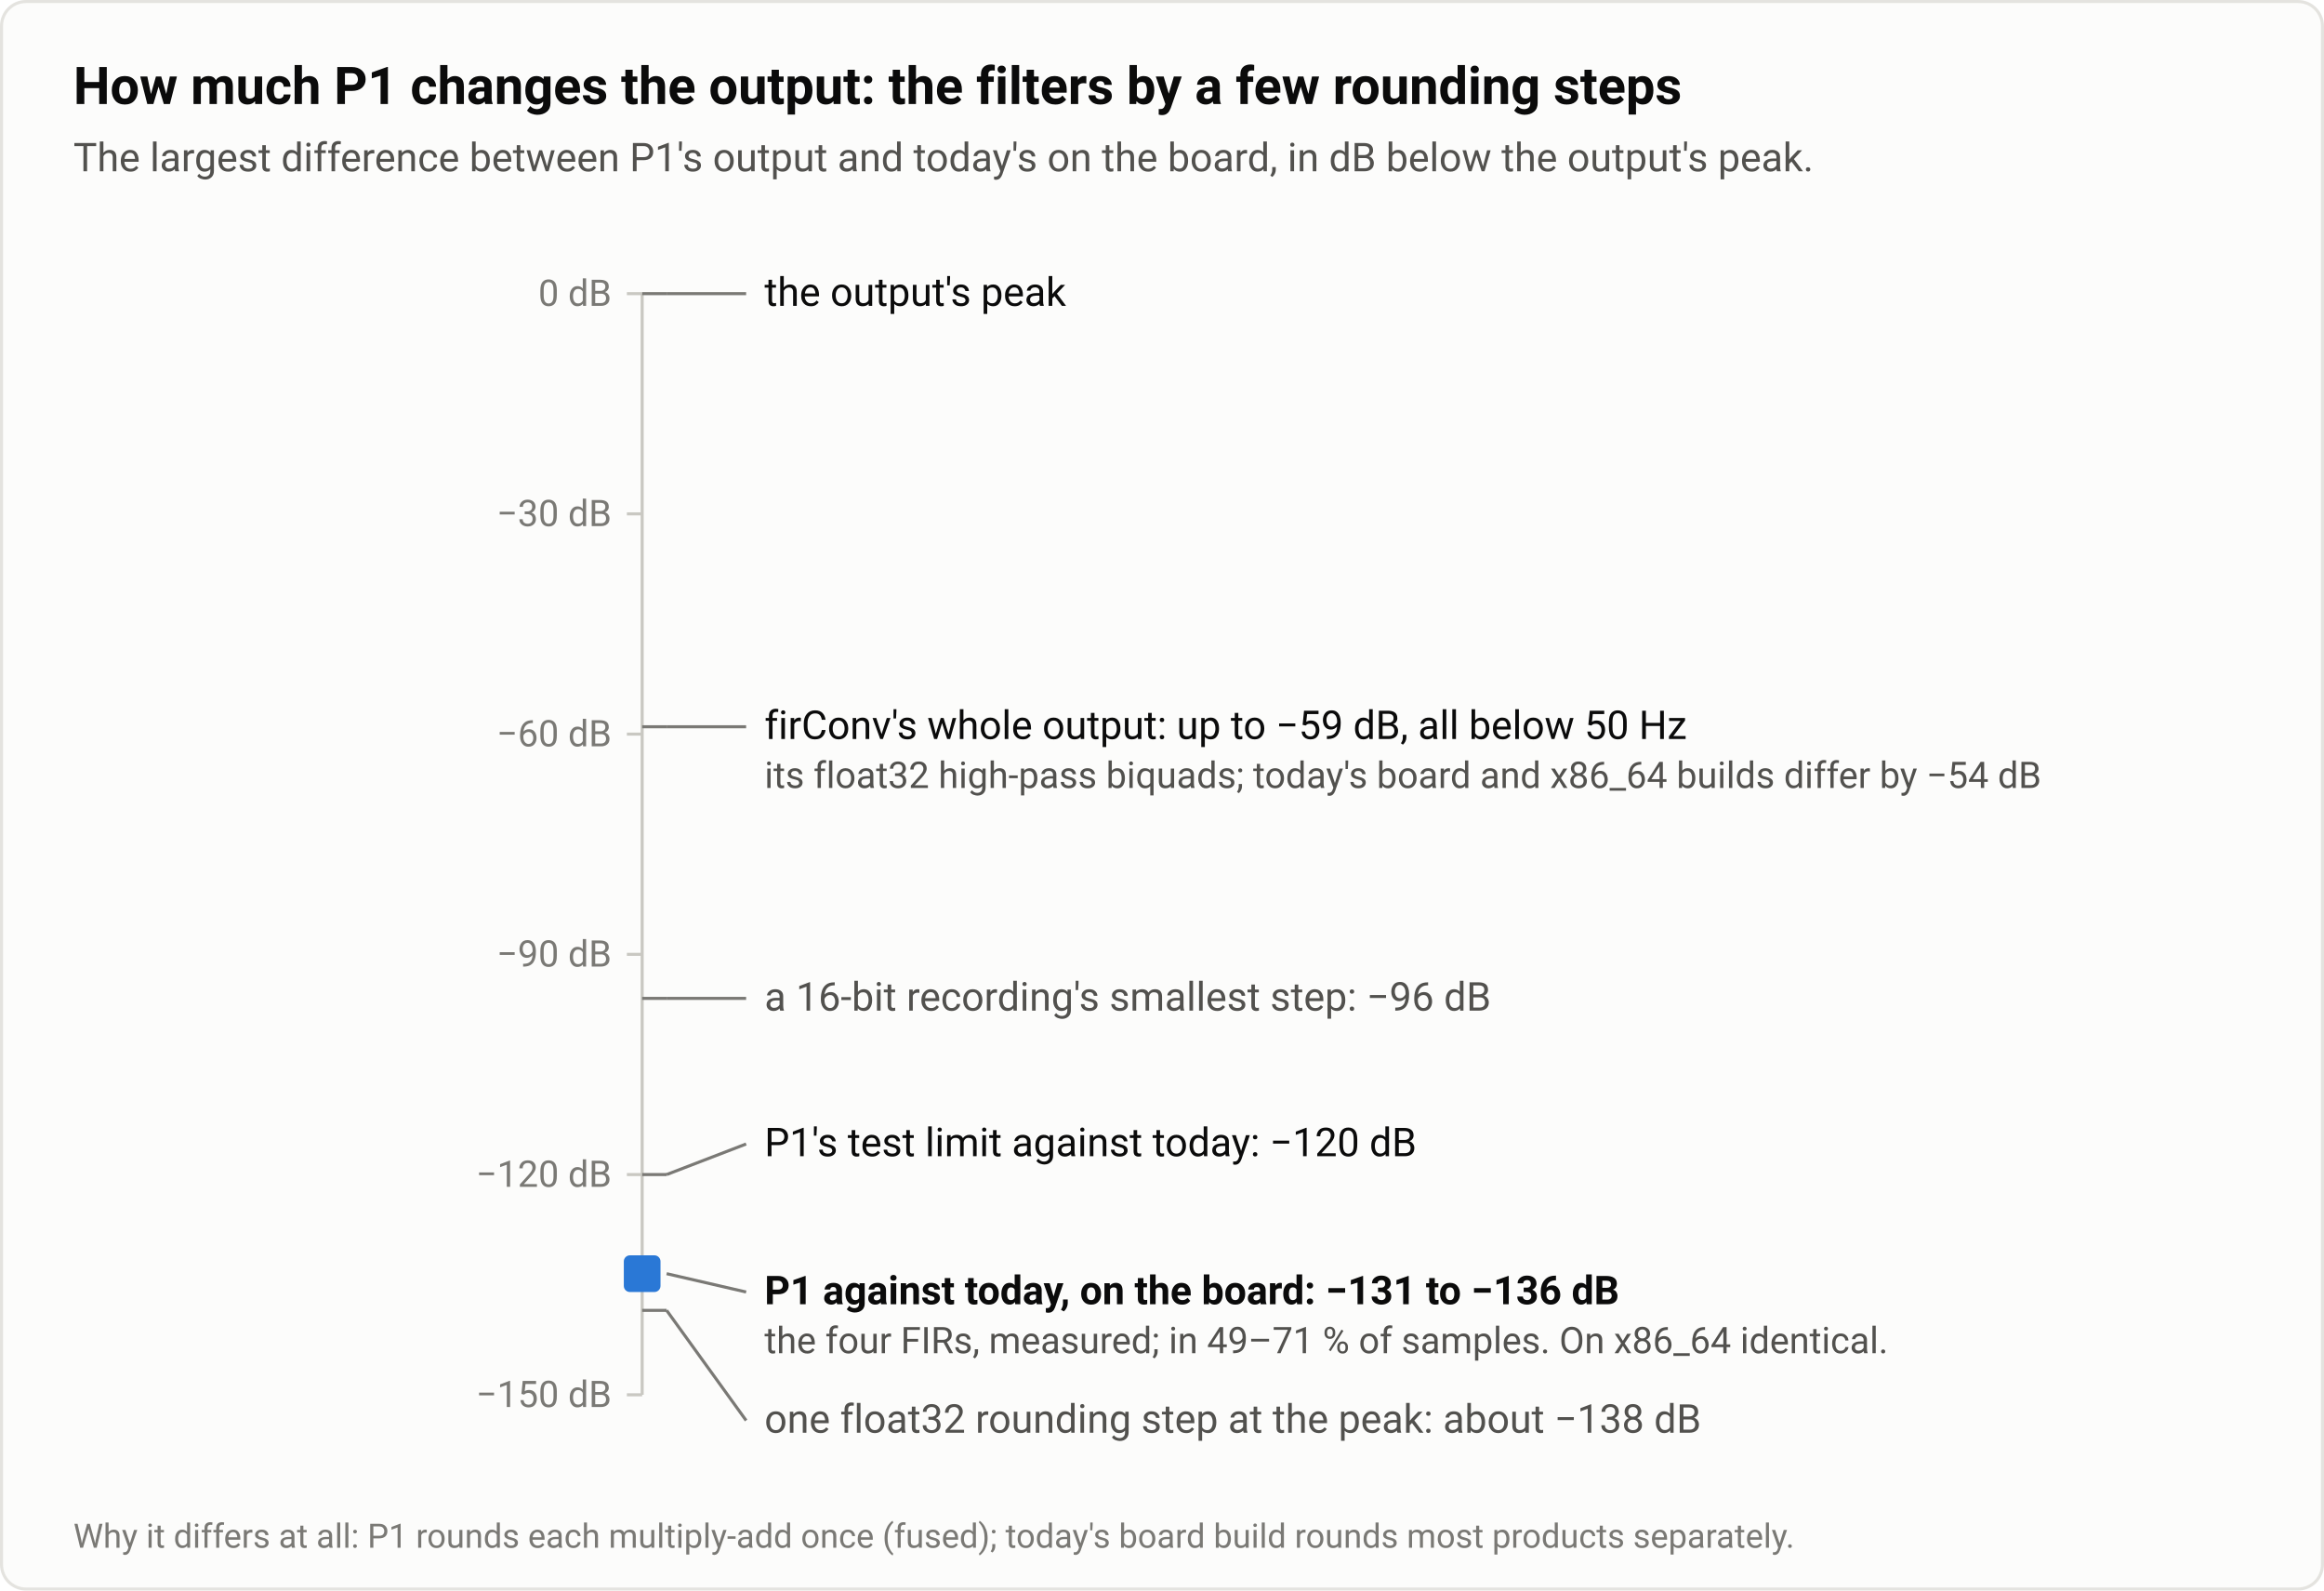
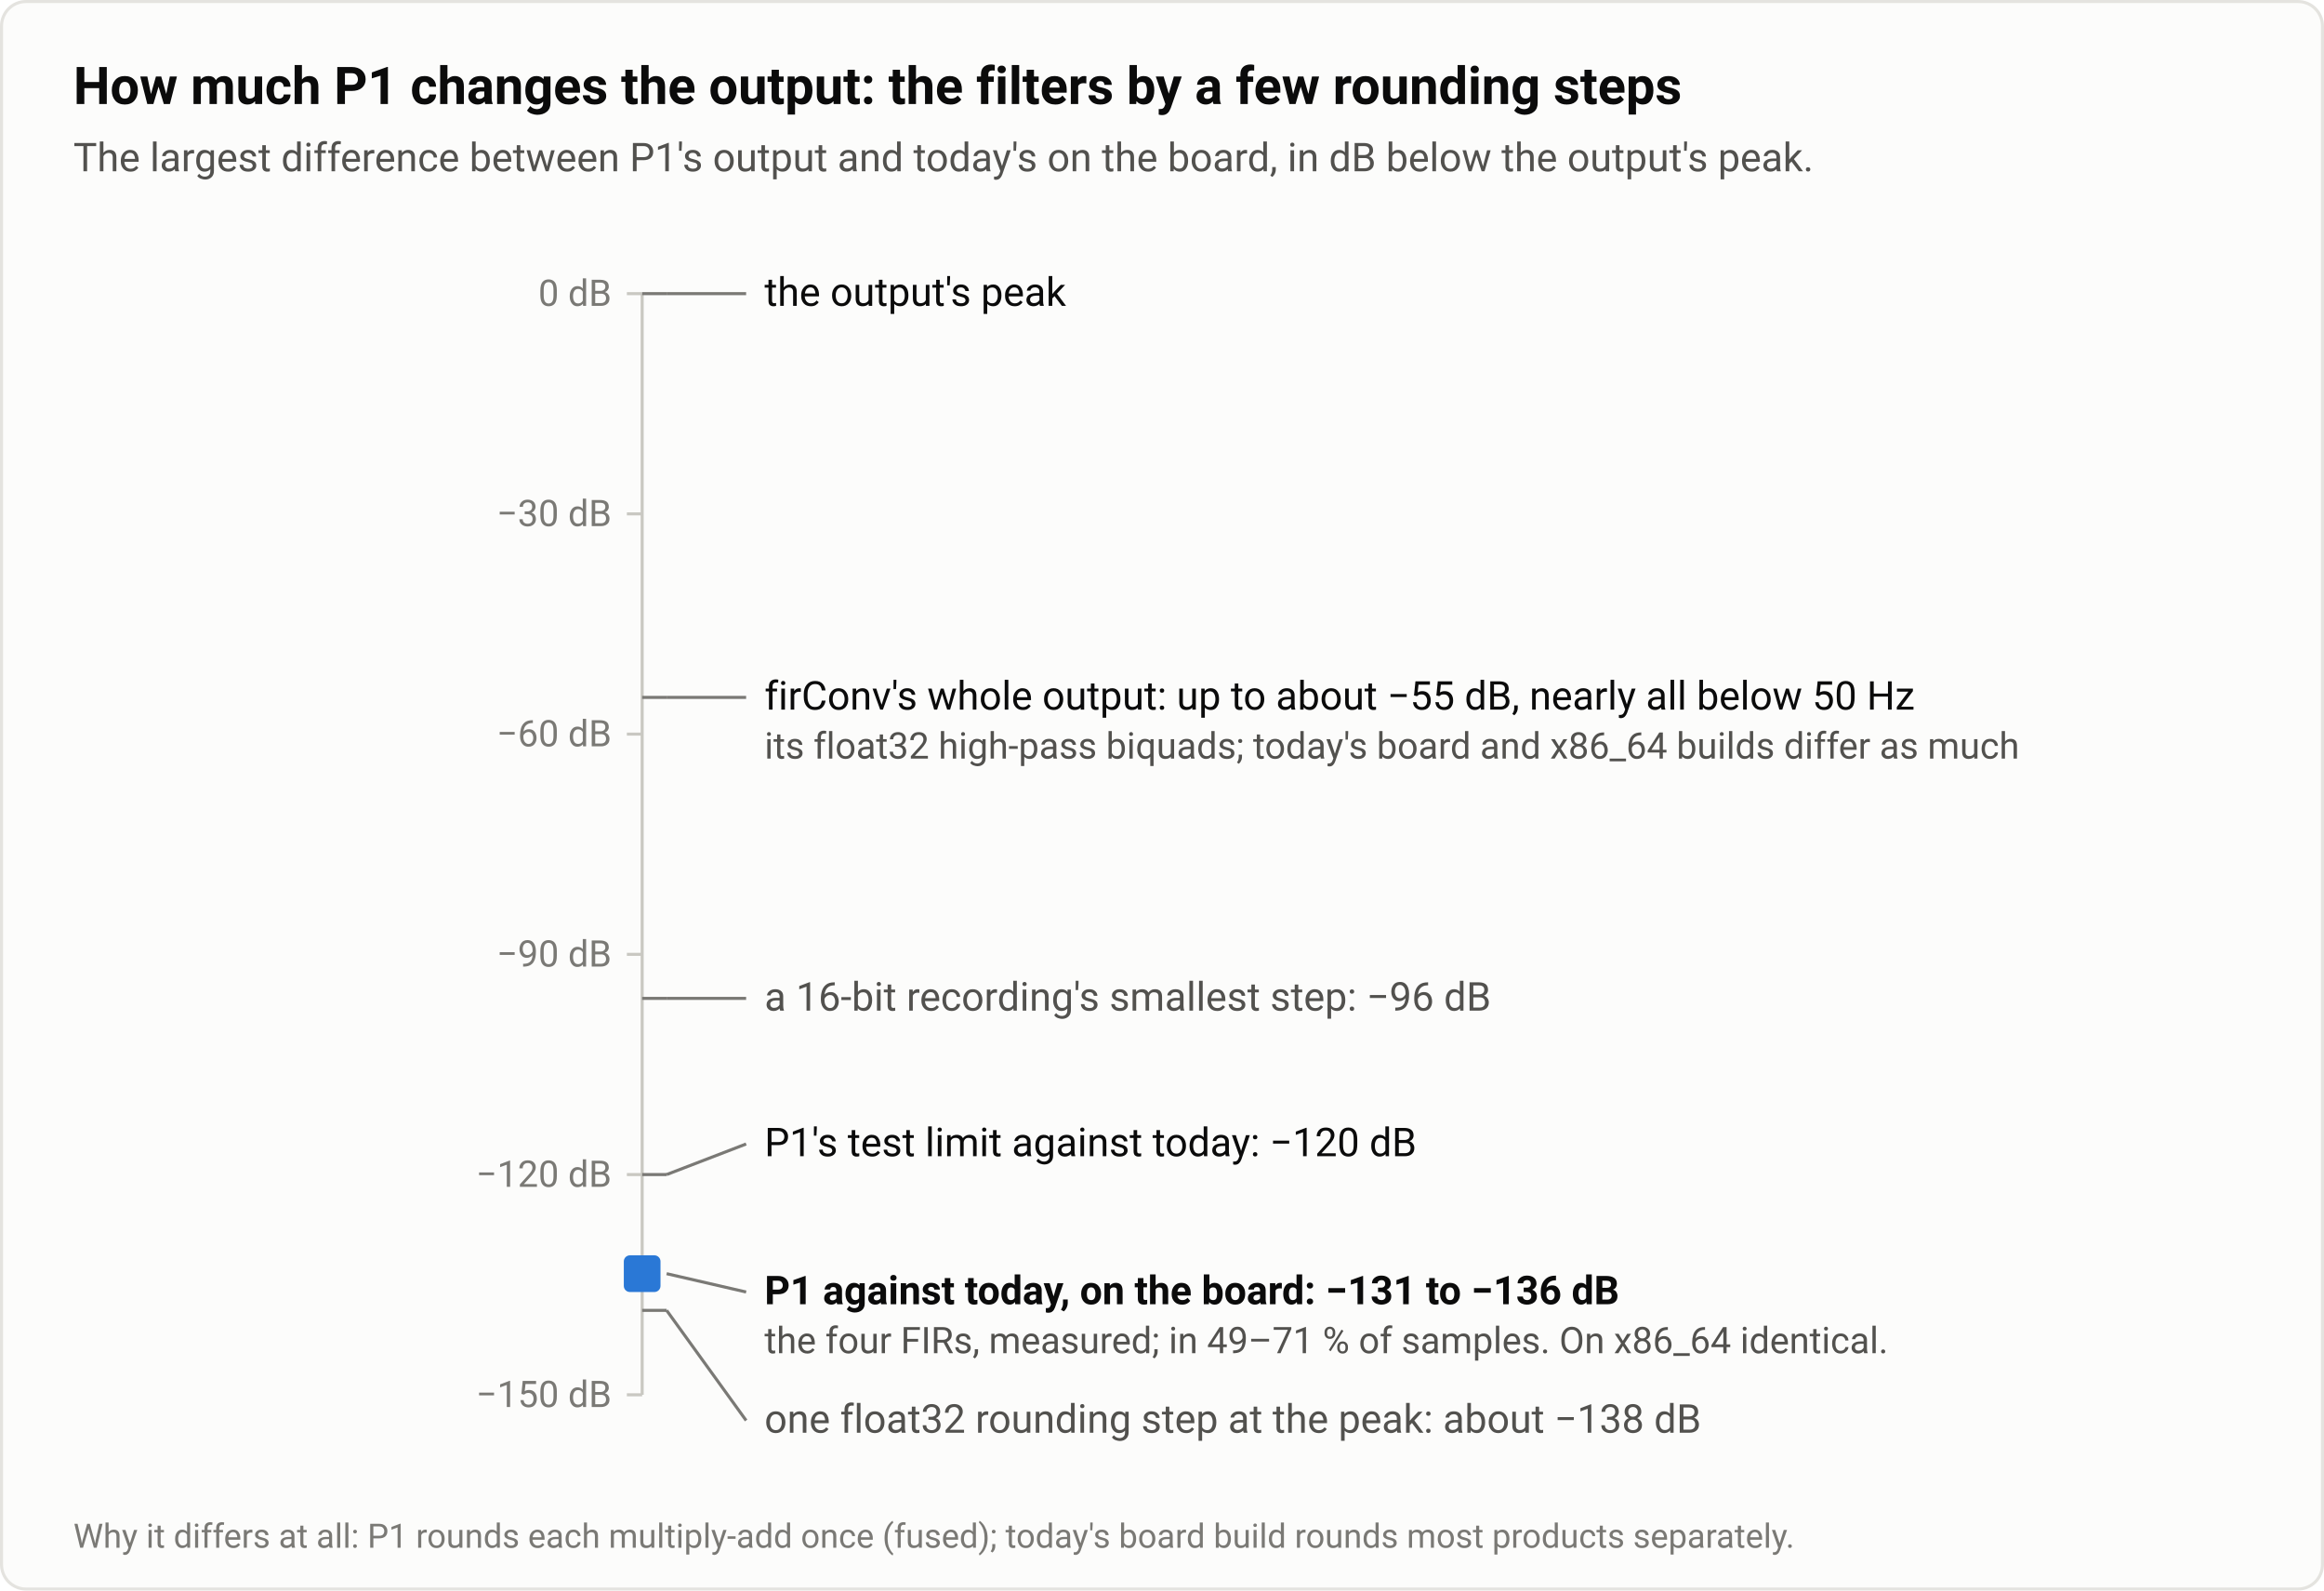
<svg xmlns="http://www.w3.org/2000/svg" width="760" height="520" viewBox="0 0 760 520" role="img" aria-labelledby="title desc">
  <style>
text{font-family:system-ui,-apple-system,"Segoe UI",Roboto,"Helvetica Neue",Arial,sans-serif}
.mono{font-family:ui-monospace,SFMono-Regular,Menlo,Consolas,"DejaVu Sans Mono",monospace}
.bg{fill:#fcfcfb;stroke:#e4e3df}
.t1{fill:#0b0b0b}.t2{fill:#52514e}.t3{fill:#7a7975}
.grid{stroke:#ebeae6;stroke-width:1}.axis{stroke:#c9c8c2;stroke-width:1}.ref{stroke:#7a7975;stroke-width:1}
.today{fill:#eb6834}.p1{fill:#2a78d6}.alt{fill:#b4b3ad}
.todayS{stroke:#eb6834}.p1S{stroke:#2a78d6}.lineS{stroke:#7a7975}
.cell{fill:#f0efec;stroke:#d6d5d0}.cellHi{fill:#d9e7f8;stroke:#2a78d6}.cellOld{fill:#e6e5e1;stroke:#c9c8c2}
.arrow{fill:#7a7975}
@media (prefers-color-scheme: dark){
.bg{fill:#1a1a19;stroke:#383835}
.t1{fill:#f0efec}.t2{fill:#c3c2b7}.t3{fill:#9a9993}
.grid{stroke:#2b2b29}.axis{stroke:#4a4a46}.ref{stroke:#9a9993}
.today{fill:#d95926}.p1{fill:#3987e5}.alt{fill:#5f5e5a}
.todayS{stroke:#d95926}.p1S{stroke:#3987e5}.lineS{stroke:#9a9993}
.cell{fill:#262624;stroke:#44443f}.cellHi{fill:#1d3a5f;stroke:#3987e5}.cellOld{fill:#2f2f2c;stroke:#4a4a46}
.arrow{fill:#9a9993}
}
</style>
  <rect class="bg" x="0.5" y="0.5" width="759" height="519" rx="8" />
  <text x="24.0" y="34.0" class="t1" font-size="17" text-anchor="start" font-weight="600">How much P1 changes the output: the filters by a few rounding steps</text>
  <text x="24.0" y="56.0" class="t2" font-size="13" text-anchor="start">The largest difference between P1's output and today's on the board, in dB below the output's peak.</text>
  <line x1="210.0" y1="96.0" x2="210.0" y2="456.0" class="axis" />
  <line x1="205.0" y1="96.0" x2="210.0" y2="96.0" class="axis" />
  <text x="200.0" y="100.0" class="t3" font-size="12" text-anchor="end">0 dB</text>
  <line x1="205.0" y1="168.0" x2="210.0" y2="168.0" class="axis" />
  <text x="200.0" y="172.0" class="t3" font-size="12" text-anchor="end">−30 dB</text>
  <line x1="205.0" y1="240.0" x2="210.0" y2="240.0" class="axis" />
  <text x="200.0" y="244.0" class="t3" font-size="12" text-anchor="end">−60 dB</text>
  <line x1="205.0" y1="312.0" x2="210.0" y2="312.0" class="axis" />
  <text x="200.0" y="316.0" class="t3" font-size="12" text-anchor="end">−90 dB</text>
  <line x1="205.0" y1="384.0" x2="210.0" y2="384.0" class="axis" />
  <text x="200.0" y="388.0" class="t3" font-size="12" text-anchor="end">−120 dB</text>
  <line x1="205.0" y1="456.0" x2="210.0" y2="456.0" class="axis" />
  <text x="200.0" y="460.0" class="t3" font-size="12" text-anchor="end">−150 dB</text>
  <line x1="210.0" y1="96.0" x2="218.0" y2="96.0" class="ref" />
  <path d="M218,96.0 L244,96.0" fill="none" class="lineS" stroke-width="1" />
  <text x="250.0" y="100.0" class="t1" font-size="13" text-anchor="start">the output's peak</text>
-   <line x1="210.0" y1="237.6" x2="218.0" y2="237.6" class="ref" />
-   <path d="M218,237.6 L244,237.6" fill="none" class="lineS" stroke-width="1" />
-   <text x="250.0" y="241.6" class="t1" font-size="13" text-anchor="start">firConv's whole output: up to −59 dB, all below 50 Hz</text>
-   <text x="250.0" y="257.6" class="t2" font-size="12" text-anchor="start">its float32 high-pass biquads; today's board and x86_64 builds differ by −54 dB</text>
+   <line x1="210.0" y1="228.0" x2="218.0" y2="228.0" class="ref" />
+   <path d="M218,228.0 L244,228.0" fill="none" class="lineS" stroke-width="1" />
+   <text x="250.0" y="232.0" class="t1" font-size="13" text-anchor="start">firConv's whole output: up to about −55 dB, nearly all below 50 Hz</text>
+   <text x="250.0" y="248.0" class="t2" font-size="12" text-anchor="start">its float32 high-pass biquads; today's board and x86_64 builds differ as much</text>
  <line x1="210.0" y1="326.4" x2="218.0" y2="326.4" class="ref" />
  <path d="M218,326.4 L244,326.4" fill="none" class="lineS" stroke-width="1" />
  <text x="250.0" y="330.4" class="t2" font-size="13" text-anchor="start">a 16-bit recording's smallest step: −96 dB</text>
  <line x1="210.0" y1="384.0" x2="218.0" y2="384.0" class="ref" />
  <path d="M218,384.0 L244,374.0" fill="none" class="lineS" stroke-width="1" />
  <text x="250.0" y="378.0" class="t1" font-size="13" text-anchor="start">P1's test limit against today: −120 dB</text>
  <rect x="204" y="410.4" width="12" height="12.0" rx="2" class="p1" />
  <path d="M218,416.4 L244,422.4" fill="none" class="lineS" stroke-width="1" />
  <text x="250.0" y="426.4" class="t1" font-size="13" text-anchor="start" font-weight="600">P1 against today, on the board: −131 to −136 dB</text>
  <text x="250.0" y="442.4" class="t2" font-size="12" text-anchor="start">the four FIRs, measured; in 49–71 % of samples. On x86_64 identical.</text>
  <line x1="210.0" y1="428.4" x2="218.0" y2="428.4" class="ref" />
  <path d="M218,428.4 L244,464.4" fill="none" class="lineS" stroke-width="1" />
  <text x="250.0" y="468.4" class="t2" font-size="13" text-anchor="start">one float32 rounding step at the peak: about −138 dB</text>
  <text x="24.0" y="506.0" class="t3" font-size="11" text-anchor="start">Why it differs at all: P1 rounds each multiply-add once (fused); today's board build rounds most products separately.</text>
</svg>
